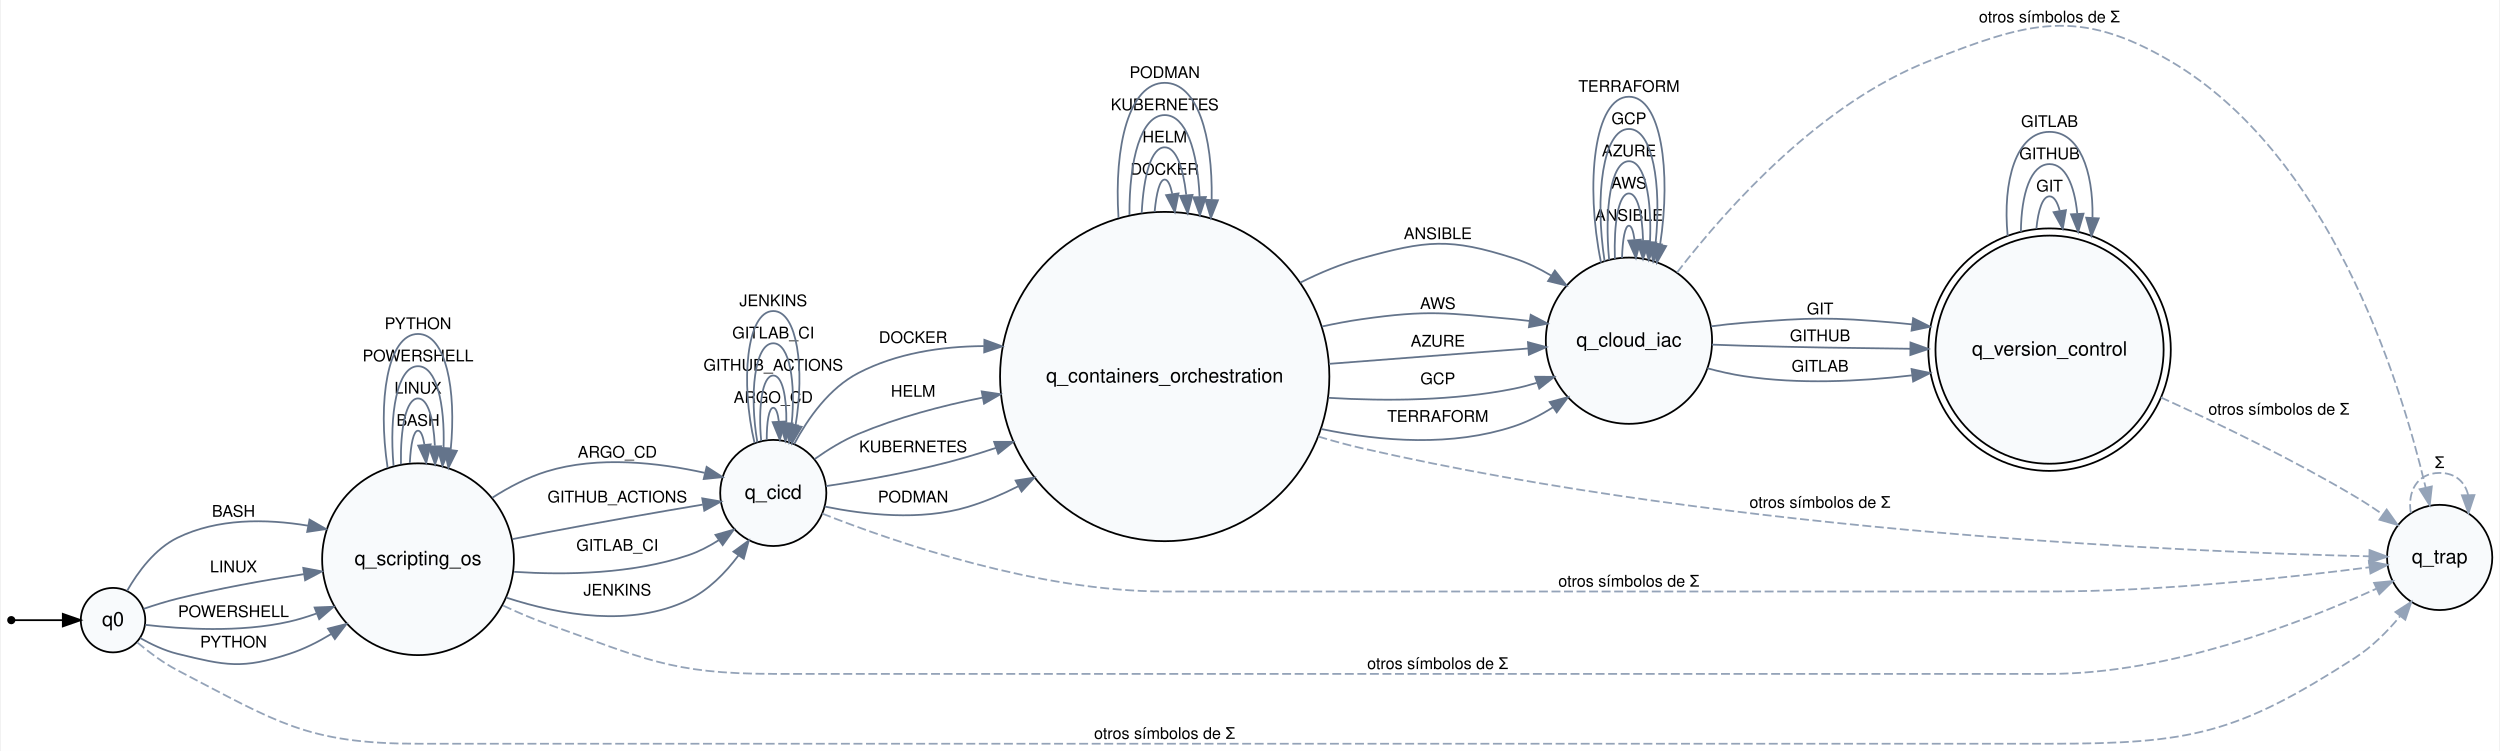
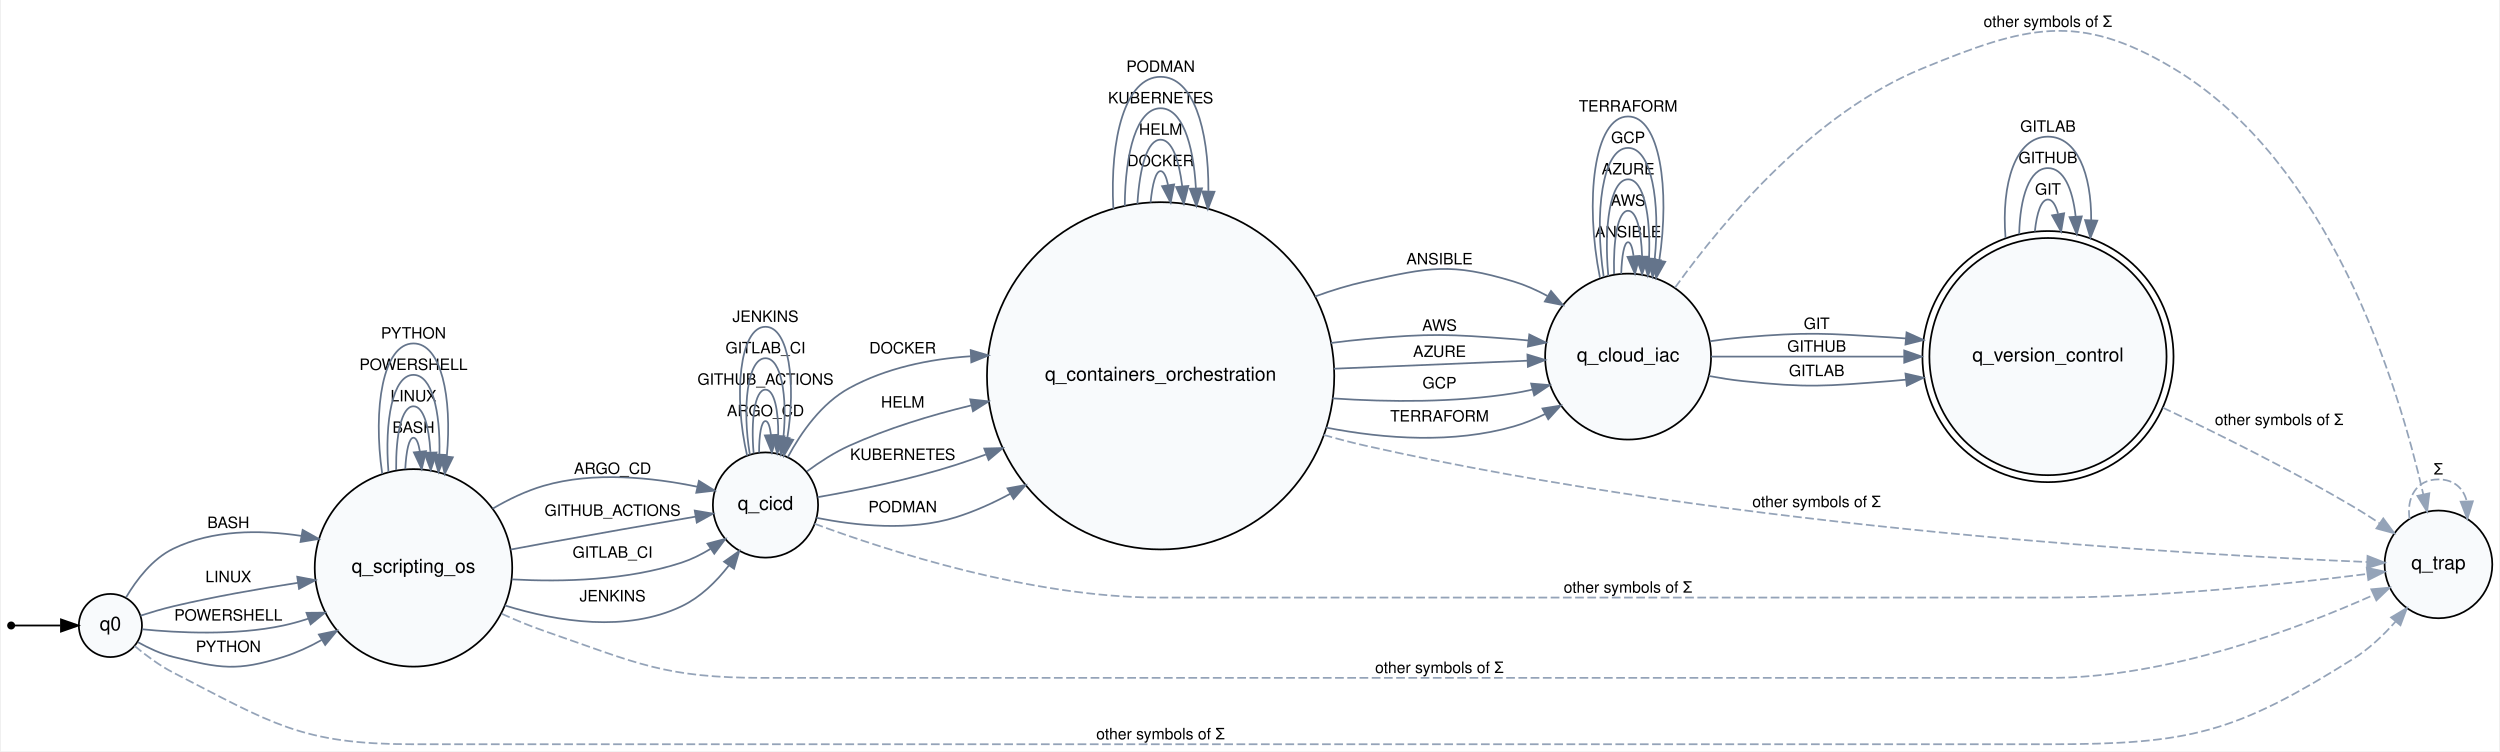
- <svg xmlns="http://www.w3.org/2000/svg" width="1395pt" height="419pt" viewBox="0.00 0.00 1394.67 419.20">
-   <g id="graph0" class="graph" transform="scale(1 1) rotate(0) translate(4 415.2044)">
-     <polygon fill="#ffffff" stroke="transparent" points="-4,4 -4,-415.204 1390.67,-415.204 1390.67,4 -4,4" />
+ <svg xmlns="http://www.w3.org/2000/svg" width="1431pt" height="430pt" viewBox="0.00 0.00 1430.56 430.22">
+   <g id="graph0" class="graph" transform="scale(1 1) rotate(0) translate(4 426.22)">
+     <polygon fill="white" stroke="transparent" points="-4,4 -4,-426.22 1426.56,-426.22 1426.56,4 -4,4" />
    <g id="node1" class="node">
-       <ellipse fill="#000000" stroke="#000000" cx="1.8" cy="-69" rx="1.8" ry="1.8" />
+       <ellipse fill="black" stroke="black" cx="1.8" cy="-68" rx="1.8" ry="1.8" />
    </g>
    <g id="node2" class="node">
-       <ellipse fill="#f8fafc" stroke="#000000" cx="58.6" cy="-69" rx="18" ry="18" />
-       <text text-anchor="middle" x="58.6" y="-65.7" font-family="Helvetica,sans-Serif" font-size="11.00" fill="#000000">q0</text>
+       <ellipse fill="#f8fafc" stroke="black" cx="58.64" cy="-68" rx="18.08" ry="18.08" />
+       <text text-anchor="middle" x="58.64" y="-65.2" font-family="Helvetica,sans-Serif" font-size="11.00">q0</text>
    </g>
    <g id="edge1" class="edge">
-       <path fill="none" stroke="#000000" d="M3.69,-69C8.052,-69 19.311,-69 30.506,-69" />
-       <polygon fill="#000000" stroke="#000000" points="30.57,-72.5 40.57,-69 30.57,-65.5 30.57,-72.5" />
+       <path fill="none" stroke="black" d="M3.75,-68C7.06,-68 18.5,-68 29.99,-68" />
+       <polygon fill="black" stroke="black" points="30.33,-71.5 40.33,-68 30.33,-64.5 30.33,-71.5" />
    </g>
    <g id="node6" class="node">
-       <ellipse fill="#f8fafc" stroke="#000000" cx="228.869" cy="-103" rx="53.528" ry="53.528" />
-       <text text-anchor="middle" x="228.869" y="-99.7" font-family="Helvetica,sans-Serif" font-size="11.00" fill="#000000">q_scripting_os</text>
+       <ellipse fill="#f8fafc" stroke="black" cx="232.21" cy="-101" rx="56.55" ry="56.55" />
+       <text text-anchor="middle" x="232.21" y="-98.2" font-family="Helvetica,sans-Serif" font-size="11.00">q_scripting_os</text>
    </g>
    <g id="edge2" class="edge">
-       <path fill="none" stroke="#64748b" d="M66.476,-85.403C72.541,-95.982 82.019,-108.87 94.6,-115 116.875,-125.853 143.691,-125.676 167.482,-121.737" />
-       <polygon fill="#64748b" stroke="#64748b" points="168.3,-125.144 177.471,-119.84 166.994,-118.267 168.3,-125.144" />
-       <text text-anchor="middle" x="125.853" y="-126.7" font-family="Helvetica,sans-Serif" font-size="9.00" fill="#000000">BASH</text>
+       <path fill="none" stroke="#64748b" d="M67.63,-84.14C73.58,-94.18 82.72,-106.23 94.68,-112 117.08,-122.8 143.96,-122.94 167.92,-119.33" />
+       <polygon fill="#64748b" stroke="#64748b" points="168.74,-122.74 177.99,-117.57 167.53,-115.84 168.74,-122.74" />
+       <text text-anchor="middle" x="126.18" y="-123.8" font-family="Helvetica,sans-Serif" font-size="9.00">BASH</text>
    </g>
    <g id="edge3" class="edge">
-       <path fill="none" stroke="#64748b" d="M75.649,-75.302C81.587,-77.331 88.332,-79.452 94.6,-81 117.37,-86.623 142.676,-91.193 165.125,-94.682" />
-       <polygon fill="#64748b" stroke="#64748b" points="164.808,-98.174 175.219,-96.209 165.855,-91.252 164.808,-98.174" />
-       <text text-anchor="middle" x="125.853" y="-95.7" font-family="Helvetica,sans-Serif" font-size="9.00" fill="#000000">LINUX</text>
+       <path fill="none" stroke="#64748b" d="M75.9,-73.64C81.77,-75.54 88.47,-77.53 94.68,-79 117.78,-84.46 143.4,-88.98 166.15,-92.48" />
+       <polygon fill="#64748b" stroke="#64748b" points="165.64,-95.94 176.04,-93.96 166.67,-89.02 165.64,-95.94" />
+       <text text-anchor="middle" x="126.18" y="-92.8" font-family="Helvetica,sans-Serif" font-size="9.00">LINUX</text>
    </g>
    <g id="edge4" class="edge">
-       <path fill="none" stroke="#64748b" d="M76.666,-66.374C96.632,-64.042 129.602,-61.883 157.105,-68.2 162.121,-69.352 167.194,-70.903 172.201,-72.714" />
-       <polygon fill="#64748b" stroke="#64748b" points="171.13,-76.054 181.716,-76.477 173.704,-69.544 171.13,-76.054" />
-       <text text-anchor="middle" x="125.853" y="-70.7" font-family="Helvetica,sans-Serif" font-size="9.00" fill="#000000">POWERSHELL</text>
+       <path fill="none" stroke="#64748b" d="M76.87,-65.84C96.63,-63.86 129.89,-62.05 157.68,-68 162.39,-69.01 167.17,-70.34 171.9,-71.9" />
+       <polygon fill="#64748b" stroke="#64748b" points="170.94,-75.27 181.53,-75.36 173.31,-68.68 170.94,-75.27" />
+       <text text-anchor="middle" x="126.18" y="-70.8" font-family="Helvetica,sans-Serif" font-size="9.00">POWERSHELL</text>
    </g>
    <g id="edge5" class="edge">
-       <path fill="none" stroke="#64748b" d="M73.719,-59.035C79.922,-55.511 87.341,-51.981 94.6,-50.2 121.58,-43.58 130.71,-41.536 157.105,-50.2 165.133,-52.835 173.002,-56.75 180.415,-61.278" />
-       <polygon fill="#64748b" stroke="#64748b" points="178.608,-64.278 188.89,-66.835 182.447,-58.424 178.608,-64.278" />
-       <text text-anchor="middle" x="125.853" y="-53.7" font-family="Helvetica,sans-Serif" font-size="9.00" fill="#000000">PYTHON</text>
+       <path fill="none" stroke="#64748b" d="M74.38,-58.46C80.42,-55.08 87.63,-51.7 94.68,-50 121.9,-43.42 130.96,-41.64 157.68,-50 165.19,-52.35 172.6,-55.76 179.66,-59.73" />
+       <polygon fill="#64748b" stroke="#64748b" points="178.03,-62.83 188.4,-65.01 181.65,-56.84 178.03,-62.83" />
+       <text text-anchor="middle" x="126.18" y="-52.8" font-family="Helvetica,sans-Serif" font-size="9.00">PYTHON</text>
    </g>
    <g id="node7" class="node">
-       <ellipse fill="#f8fafc" stroke="#000000" cx="1357.483" cy="-104" rx="29.375" ry="29.375" />
-       <text text-anchor="middle" x="1357.483" y="-100.7" font-family="Helvetica,sans-Serif" font-size="11.00" fill="#000000">q_trap</text>
+       <ellipse fill="#f8fafc" stroke="black" cx="1391.89" cy="-103" rx="30.84" ry="30.84" />
+       <text text-anchor="middle" x="1391.89" y="-100.2" font-family="Helvetica,sans-Serif" font-size="11.00">q_trap</text>
    </g>
    <g id="edge42" class="edge">
-       <path fill="none" stroke="#94a3b8" stroke-dasharray="5,2" d="M72.146,-56.55C78.573,-51.165 86.588,-45.158 94.6,-41 149.981,-12.259 166.474,0 228.869,0 228.869,0 228.869,0 1139.695,0 1218.462,0 1244.086,-5.333 1310.297,-48 1319.691,-54.054 1328.197,-62.553 1335.318,-71.105" />
-       <polygon fill="#94a3b8" stroke="#94a3b8" points="1332.777,-73.536 1341.704,-79.242 1338.284,-69.214 1332.777,-73.536" />
-       <text text-anchor="middle" x="645.717" y="-2.7" font-family="Helvetica,sans-Serif" font-size="9.00" fill="#000000">otros símbolos de Σ</text>
+       <path fill="none" stroke="#94a3b8" stroke-dasharray="5,2" d="M72.51,-56.26C78.82,-50.99 86.75,-45.07 94.68,-41 151.05,-12.07 167.85,0 231.21,0 231.21,0 231.21,0 1169.27,0 1249.59,0 1275.22,-6.26 1343.22,-49 1352.11,-54.59 1360.3,-62.32 1367.29,-70.2" />
+       <polygon fill="#94a3b8" stroke="#94a3b8" points="1364.76,-72.62 1373.87,-78.04 1370.13,-68.13 1364.76,-72.62" />
+       <text text-anchor="middle" x="660.09" y="-2.8" font-family="Helvetica,sans-Serif" font-size="9.00">other symbols of Σ</text>
    </g>
    <g id="node3" class="node">
-       <ellipse fill="#f8fafc" stroke="#000000" cx="427.193" cy="-140" rx="29.625" ry="29.625" />
-       <text text-anchor="middle" x="427.193" y="-136.7" font-family="Helvetica,sans-Serif" font-size="11.00" fill="#000000">q_cicd</text>
+       <ellipse fill="#f8fafc" stroke="black" cx="433.8" cy="-137" rx="30.13" ry="30.13" />
+       <text text-anchor="middle" x="433.8" y="-134.2" font-family="Helvetica,sans-Serif" font-size="11.00">q_cicd</text>
    </g>
    <g id="edge6" class="edge">
-       <path fill="none" stroke="#64748b" d="M423.537,-169.726C423.537,-179.635 424.755,-187.562 427.193,-187.562 428.716,-187.562 429.764,-184.466 430.335,-179.724" />
-       <polygon fill="#64748b" stroke="#64748b" points="433.831,-179.893 430.849,-169.726 426.84,-179.534 433.831,-179.893" />
-       <text text-anchor="middle" x="427.193" y="-190.262" font-family="Helvetica,sans-Serif" font-size="9.00" fill="#000000">ARGO_CD</text>
+       <path fill="none" stroke="#64748b" d="M430.14,-167.04C430.14,-177.06 431.36,-185.07 433.8,-185.07 435.32,-185.07 436.37,-181.94 436.94,-177.15" />
+       <polygon fill="#64748b" stroke="#64748b" points="440.44,-177.21 437.45,-167.04 433.45,-176.85 440.44,-177.21" />
+       <text text-anchor="middle" x="433.8" y="-187.87" font-family="Helvetica,sans-Serif" font-size="9.00">ARGO_CD</text>
    </g>
    <g id="edge8" class="edge">
-       <path fill="none" stroke="#64748b" d="M420.459,-168.986C418.702,-187.625 420.947,-205.562 427.193,-205.562 432.268,-205.562 434.701,-193.721 434.493,-179.283" />
-       <polygon fill="#64748b" stroke="#64748b" points="437.971,-178.779 433.927,-168.986 430.981,-179.163 437.971,-178.779" />
-       <text text-anchor="middle" x="427.193" y="-208.262" font-family="Helvetica,sans-Serif" font-size="9.00" fill="#000000">GITHUB_ACTIONS</text>
+       <path fill="none" stroke="#64748b" d="M427.03,-166.55C425.34,-185.21 427.59,-203.07 433.8,-203.07 438.84,-203.07 441.28,-191.28 441.1,-176.85" />
+       <polygon fill="#64748b" stroke="#64748b" points="444.58,-176.36 440.56,-166.55 437.59,-176.72 444.58,-176.36" />
+       <text text-anchor="middle" x="433.8" y="-205.87" font-family="Helvetica,sans-Serif" font-size="9.00">GITHUB_ACTIONS</text>
    </g>
    <g id="edge9" class="edge">
-       <path fill="none" stroke="#64748b" d="M418.324,-168.253C413.725,-194.784 416.681,-223.562 427.193,-223.562 436.391,-223.562 439.804,-201.529 437.433,-178.247" />
-       <polygon fill="#64748b" stroke="#64748b" points="440.888,-177.685 436.062,-168.253 433.953,-178.636 440.888,-177.685" />
-       <text text-anchor="middle" x="427.193" y="-226.262" font-family="Helvetica,sans-Serif" font-size="9.00" fill="#000000">GITLAB_CI</text>
+       <path fill="none" stroke="#64748b" d="M424.86,-165.86C420.36,-192.43 423.34,-221.07 433.8,-221.07 442.95,-221.07 446.37,-199.14 444.08,-175.86" />
+       <polygon fill="#64748b" stroke="#64748b" points="447.53,-175.31 442.74,-165.86 440.6,-176.23 447.53,-175.31" />
+       <text text-anchor="middle" x="433.8" y="-223.87" font-family="Helvetica,sans-Serif" font-size="9.00">GITLAB_CI</text>
    </g>
    <g id="edge11" class="edge">
-       <path fill="none" stroke="#64748b" d="M416.756,-167.817C408.746,-201.67 412.225,-241.562 427.193,-241.562 440.699,-241.562 444.851,-209.081 439.647,-177.865" />
-       <polygon fill="#64748b" stroke="#64748b" points="443.03,-176.932 437.63,-167.817 436.167,-178.31 443.03,-176.932" />
-       <text text-anchor="middle" x="427.193" y="-244.262" font-family="Helvetica,sans-Serif" font-size="9.00" fill="#000000">JENKINS</text>
+       <path fill="none" stroke="#64748b" d="M423.3,-165.21C415.37,-199.18 418.87,-239.07 433.8,-239.07 447.27,-239.07 451.44,-206.59 446.29,-175.29" />
+       <polygon fill="#64748b" stroke="#64748b" points="449.67,-174.34 444.3,-165.21 442.81,-175.7 449.67,-174.34" />
+       <text text-anchor="middle" x="433.8" y="-241.87" font-family="Helvetica,sans-Serif" font-size="9.00">JENKINS</text>
    </g>
    <g id="node5" class="node">
-       <ellipse fill="#f8fafc" stroke="#000000" cx="645.717" cy="-205" rx="91.92" ry="91.92" />
-       <text text-anchor="middle" x="645.717" y="-201.7" font-family="Helvetica,sans-Serif" font-size="11.00" fill="#000000">q_containers_orchestration</text>
+       <ellipse fill="#f8fafc" stroke="black" cx="660.09" cy="-211" rx="99.44" ry="99.44" />
+       <text text-anchor="middle" x="660.09" y="-208.2" font-family="Helvetica,sans-Serif" font-size="11.00">q_containers_orchestration</text>
    </g>
    <g id="edge7" class="edge">
-       <path fill="none" stroke="#64748b" d="M438.807,-167.216C446.642,-181.871 458.532,-198.621 474.755,-207 495.986,-217.965 520.769,-221.836 544.772,-221.991" />
-       <polygon fill="#64748b" stroke="#64748b" points="545.051,-225.487 554.998,-221.839 544.947,-218.488 545.051,-225.487" />
-       <text text-anchor="middle" x="505.256" y="-223.7" font-family="Helvetica,sans-Serif" font-size="9.00" fill="#000000">DOCKER</text>
+       <path fill="none" stroke="#64748b" d="M446.53,-164.31C454.31,-178.8 466.01,-195.36 481.87,-204 502.8,-215.41 527.29,-220.56 551.26,-222.19" />
+       <polygon fill="#64748b" stroke="#64748b" points="551.34,-225.69 561.49,-222.68 551.67,-218.7 551.34,-225.69" />
+       <text text-anchor="middle" x="512.37" y="-223.8" font-family="Helvetica,sans-Serif" font-size="9.00">DOCKER</text>
    </g>
    <g id="edge10" class="edge">
-       <path fill="none" stroke="#64748b" d="M450.238,-158.888C457.682,-164.171 466.224,-169.435 474.755,-173 496.453,-182.066 520.77,-188.578 544.105,-193.25" />
-       <polygon fill="#64748b" stroke="#64748b" points="543.557,-196.708 554.035,-195.142 544.867,-189.832 543.557,-196.708" />
-       <text text-anchor="middle" x="505.256" y="-193.7" font-family="Helvetica,sans-Serif" font-size="9.00" fill="#000000">HELM</text>
+       <path fill="none" stroke="#64748b" d="M457.59,-156.29C464.96,-161.72 473.41,-167.19 481.87,-171 503.63,-180.82 528.01,-188.33 551.57,-194.03" />
+       <polygon fill="#64748b" stroke="#64748b" points="551.07,-197.51 561.6,-196.37 552.65,-190.69 551.07,-197.51" />
+       <text text-anchor="middle" x="512.37" y="-192.8" font-family="Helvetica,sans-Serif" font-size="9.00">HELM</text>
    </g>
    <g id="edge12" class="edge">
-       <path fill="none" stroke="#64748b" d="M456.601,-143.821C478.659,-147.083 509.451,-152.481 535.757,-160.2 540.95,-161.724 546.233,-163.406 551.535,-165.198" />
-       <polygon fill="#64748b" stroke="#64748b" points="550.486,-168.539 561.081,-168.532 552.795,-161.931 550.486,-168.539" />
-       <text text-anchor="middle" x="505.256" y="-162.7" font-family="Helvetica,sans-Serif" font-size="9.00" fill="#000000">KUBERNETES</text>
+       <path fill="none" stroke="#64748b" d="M463.66,-141.49C485.67,-145.31 516.57,-151.53 542.87,-160 548.51,-161.82 554.25,-163.82 560,-165.94" />
+       <polygon fill="#64748b" stroke="#64748b" points="559.1,-169.34 569.69,-169.62 561.58,-162.79 559.1,-169.34" />
+       <text text-anchor="middle" x="512.37" y="-162.8" font-family="Helvetica,sans-Serif" font-size="9.00">KUBERNETES</text>
    </g>
    <g id="edge13" class="edge">
-       <path fill="none" stroke="#64748b" d="M455.927,-132.418C478.176,-127.853 509.52,-124.302 535.757,-132.2 545.294,-135.071 554.765,-139.068 563.916,-143.726" />
-       <polygon fill="#64748b" stroke="#64748b" points="562.487,-146.931 572.952,-148.587 565.804,-140.767 562.487,-146.931" />
-       <text text-anchor="middle" x="505.256" y="-134.7" font-family="Helvetica,sans-Serif" font-size="9.00" fill="#000000">PODMAN</text>
+       <path fill="none" stroke="#64748b" d="M463,-129.68C485.21,-125.21 516.68,-121.77 542.87,-130 553.48,-133.33 563.98,-138.02 574.06,-143.48" />
+       <polygon fill="#64748b" stroke="#64748b" points="572.39,-146.55 582.81,-148.45 575.85,-140.47 572.39,-146.55" />
+       <text text-anchor="middle" x="512.37" y="-132.8" font-family="Helvetica,sans-Serif" font-size="9.00">PODMAN</text>
    </g>
    <g id="edge43" class="edge">
-       <path fill="none" stroke="#94a3b8" stroke-dasharray="5,2" d="M454.577,-128.47C495.43,-112.342 575.103,-85 645.717,-85 645.717,-85 645.717,-85 1139.695,-85 1202.283,-85 1274.606,-92.884 1318.153,-98.495" />
-       <polygon fill="#94a3b8" stroke="#94a3b8" points="1317.945,-101.997 1328.316,-99.83 1318.857,-95.057 1317.945,-101.997" />
-       <text text-anchor="middle" x="904.889" y="-87.7" font-family="Helvetica,sans-Serif" font-size="9.00" fill="#000000">otros símbolos de Σ</text>
+       <path fill="none" stroke="#94a3b8" stroke-dasharray="5,2" d="M461.93,-126.27C503.62,-110.79 586.27,-84 659.09,-84 659.09,-84 659.09,-84 1169.27,-84 1233.08,-84 1306.86,-91.92 1351.14,-97.53" />
+       <polygon fill="#94a3b8" stroke="#94a3b8" points="1350.84,-101.02 1361.21,-98.83 1351.74,-94.08 1350.84,-101.02" />
+       <text text-anchor="middle" x="927.81" y="-86.8" font-family="Helvetica,sans-Serif" font-size="9.00">other symbols of Σ</text>
    </g>
    <g id="node4" class="node">
-       <ellipse fill="#f8fafc" stroke="#000000" cx="904.889" cy="-225" rx="46.41" ry="46.41" />
-       <text text-anchor="middle" x="904.889" y="-221.7" font-family="Helvetica,sans-Serif" font-size="11.00" fill="#000000">q_cloud_iac</text>
+       <ellipse fill="#f8fafc" stroke="black" cx="927.81" cy="-222" rx="47.51" ry="47.51" />
+       <text text-anchor="middle" x="927.81" y="-219.2" font-family="Helvetica,sans-Serif" font-size="11.00">q_cloud_iac</text>
    </g>
    <g id="edge14" class="edge">
-       <path fill="none" stroke="#64748b" d="M901.011,-271.171C901.36,-281.586 902.653,-289.204 904.889,-289.204 906.286,-289.204 907.315,-286.229 907.976,-281.454" />
-       <polygon fill="#64748b" stroke="#64748b" points="911.489,-281.41 908.767,-271.171 904.51,-280.873 911.489,-281.41" />
-       <text text-anchor="middle" x="904.889" y="-291.904" font-family="Helvetica,sans-Serif" font-size="9.00" fill="#000000">ANSIBLE</text>
+       <path fill="none" stroke="#64748b" d="M923.87,-269.4C924.24,-279.88 925.56,-287.51 927.81,-287.51 929.22,-287.51 930.27,-284.53 930.94,-279.73" />
+       <polygon fill="#64748b" stroke="#64748b" points="934.46,-279.65 931.75,-269.4 927.48,-279.1 934.46,-279.65" />
+       <text text-anchor="middle" x="927.81" y="-290.31" font-family="Helvetica,sans-Serif" font-size="9.00">ANSIBLE</text>
    </g>
    <g id="edge15" class="edge">
-       <path fill="none" stroke="#64748b" d="M897.034,-270.649C896.391,-290.343 899.009,-307.204 904.889,-307.204 909.712,-307.204 912.341,-295.858 912.774,-280.909" />
-       <polygon fill="#64748b" stroke="#64748b" points="916.274,-280.638 912.744,-270.649 909.274,-280.659 916.274,-280.638" />
-       <text text-anchor="middle" x="904.889" y="-309.904" font-family="Helvetica,sans-Serif" font-size="9.00" fill="#000000">AWS</text>
+       <path fill="none" stroke="#64748b" d="M919.78,-269.22C919.23,-288.86 921.91,-305.51 927.81,-305.51 932.66,-305.51 935.33,-294.3 935.83,-279.43" />
+       <polygon fill="#64748b" stroke="#64748b" points="939.33,-279.22 935.84,-269.22 932.33,-279.21 939.33,-279.22" />
+       <text text-anchor="middle" x="927.81" y="-308.31" font-family="Helvetica,sans-Serif" font-size="9.00">AWS</text>
    </g>
    <g id="edge16" class="edge">
-       <path fill="none" stroke="#64748b" d="M893.83,-270.083C891.11,-298.288 894.796,-325.204 904.889,-325.204 913.759,-325.204 917.681,-304.412 916.654,-280.227" />
-       <polygon fill="#64748b" stroke="#64748b" points="920.134,-279.816 915.947,-270.083 913.151,-280.302 920.134,-279.816" />
-       <text text-anchor="middle" x="904.889" y="-327.904" font-family="Helvetica,sans-Serif" font-size="9.00" fill="#000000">AZURE</text>
+       <path fill="none" stroke="#64748b" d="M916.49,-268.2C913.82,-296.57 917.59,-323.51 927.81,-323.51 936.8,-323.51 940.8,-302.7 939.82,-278.4" />
+       <polygon fill="#64748b" stroke="#64748b" points="943.3,-277.94 939.13,-268.2 936.31,-278.41 943.3,-277.94" />
+       <text text-anchor="middle" x="927.81" y="-326.31" font-family="Helvetica,sans-Serif" font-size="9.00">AZURE</text>
    </g>
    <g id="edge17" class="edge">
-       <path fill="none" stroke="#64748b" d="M891.319,-269.26C885.708,-305.533 890.231,-343.204 904.889,-343.204 918.172,-343.204 923.133,-312.265 919.77,-279.466" />
-       <polygon fill="#64748b" stroke="#64748b" points="923.204,-278.733 918.459,-269.26 916.261,-279.625 923.204,-278.733" />
-       <text text-anchor="middle" x="904.889" y="-345.904" font-family="Helvetica,sans-Serif" font-size="9.00" fill="#000000">GCP</text>
+       <path fill="none" stroke="#64748b" d="M913.84,-267.68C908.35,-304.06 913,-341.51 927.81,-341.51 941.23,-341.51 946.31,-310.75 943.06,-277.91" />
+       <polygon fill="#64748b" stroke="#64748b" points="946.49,-277.17 941.78,-267.68 939.55,-278.04 946.49,-277.17" />
+       <text text-anchor="middle" x="927.81" y="-344.31" font-family="Helvetica,sans-Serif" font-size="9.00">GCP</text>
    </g>
    <g id="edge21" class="edge">
-       <path fill="none" stroke="#64748b" d="M889.308,-268.588C880.286,-312.494 885.48,-361.204 904.889,-361.204 922.819,-361.204 928.618,-319.632 922.283,-278.681" />
-       <polygon fill="#64748b" stroke="#64748b" points="925.683,-277.811 920.469,-268.588 918.794,-279.049 925.683,-277.811" />
-       <text text-anchor="middle" x="904.889" y="-363.904" font-family="Helvetica,sans-Serif" font-size="9.00" fill="#000000">TERRAFORM</text>
+       <path fill="none" stroke="#64748b" d="M911.72,-267.07C902.83,-311.11 908.2,-359.51 927.81,-359.51 945.97,-359.51 951.92,-318.03 945.65,-276.93" />
+       <polygon fill="#64748b" stroke="#64748b" points="949.09,-276.31 943.9,-267.07 942.2,-277.53 949.09,-276.31" />
+       <text text-anchor="middle" x="927.81" y="-362.31" font-family="Helvetica,sans-Serif" font-size="9.00">TERRAFORM</text>
    </g>
    <g id="edge44" class="edge">
-       <path fill="none" stroke="#94a3b8" stroke-dasharray="5,2" d="M931.763,-263.115C961.196,-301.214 1012.261,-357.421 1072.1,-381 1128.001,-403.027 1155.49,-411.446 1207.29,-381 1295.075,-329.403 1334.607,-206.395 1349.645,-143.101" />
-       <polygon fill="#94a3b8" stroke="#94a3b8" points="1353.113,-143.636 1351.933,-133.107 1346.289,-142.074 1353.113,-143.636" />
-       <text text-anchor="middle" x="1139.695" y="-402.7" font-family="Helvetica,sans-Serif" font-size="9.00" fill="#000000">otros símbolos de Σ</text>
+       <path fill="none" stroke="#94a3b8" stroke-dasharray="5,2" d="M954.69,-261.52C983.68,-301.78 1034.75,-361.77 1096.32,-387 1155.5,-411.25 1185.37,-419.9 1240.22,-387 1329.27,-333.59 1368.46,-207.81 1383.23,-143.06" />
+       <polygon fill="#94a3b8" stroke="#94a3b8" points="1386.67,-143.73 1385.4,-133.22 1379.83,-142.23 1386.67,-143.73" />
+       <text text-anchor="middle" x="1168.27" y="-410.8" font-family="Helvetica,sans-Serif" font-size="9.00">other symbols of Σ</text>
    </g>
    <g id="node8" class="node">
-       <ellipse fill="#f8fafc" stroke="#000000" cx="1139.695" cy="-220" rx="63.684" ry="63.684" />
-       <ellipse fill="none" stroke="#000000" cx="1139.695" cy="-220" rx="67.69" ry="67.69" />
-       <text text-anchor="middle" x="1139.695" y="-216.7" font-family="Helvetica,sans-Serif" font-size="11.00" fill="#000000">q_version_control</text>
+       <ellipse fill="#f8fafc" stroke="black" cx="1168.27" cy="-222" rx="67.91" ry="67.91" />
+       <ellipse fill="none" stroke="black" cx="1168.27" cy="-222" rx="71.9" ry="71.9" />
+       <text text-anchor="middle" x="1168.27" y="-219.2" font-family="Helvetica,sans-Serif" font-size="11.00">q_version_control</text>
    </g>
    <g id="edge18" class="edge">
-       <path fill="none" stroke="#64748b" d="M950.732,-233.021C956.887,-233.84 963.132,-234.539 969.093,-235 1006.761,-237.916 1016.461,-238.273 1054.1,-235 1056.988,-234.749 1059.926,-234.451 1062.888,-234.114" />
-       <polygon fill="#64748b" stroke="#64748b" points="1063.54,-237.56 1073.023,-232.835 1062.663,-230.615 1063.54,-237.56" />
-       <text text-anchor="middle" x="1011.596" y="-239.7" font-family="Helvetica,sans-Serif" font-size="9.00" fill="#000000">GIT</text>
+       <path fill="none" stroke="#64748b" d="M974.85,-230.82C981.04,-231.72 987.32,-232.49 993.32,-233 1030.96,-236.19 1040.61,-235.32 1078.32,-233 1081.16,-232.83 1084.05,-232.62 1086.96,-232.39" />
+       <polygon fill="#64748b" stroke="#64748b" points="1087.29,-235.87 1096.94,-231.51 1086.67,-228.9 1087.29,-235.87" />
+       <text text-anchor="middle" x="1035.82" y="-237.8" font-family="Helvetica,sans-Serif" font-size="9.00">GIT</text>
    </g>
    <g id="edge19" class="edge">
-       <path fill="none" stroke="#64748b" d="M951.174,-222.812C957.201,-222.577 963.294,-222.364 969.093,-222.2 999.42,-221.343 1032.789,-220.82 1061.91,-220.5" />
-       <polygon fill="#64748b" stroke="#64748b" points="1062.059,-223.999 1072.022,-220.396 1061.986,-217 1062.059,-223.999" />
-       <text text-anchor="middle" x="1011.596" y="-224.7" font-family="Helvetica,sans-Serif" font-size="9.00" fill="#000000">GITHUB</text>
+       <path fill="none" stroke="#64748b" d="M975.36,-222C1006.7,-222 1048.88,-222 1085.72,-222" />
+       <polygon fill="#64748b" stroke="#64748b" points="1085.95,-225.5 1095.95,-222 1085.95,-218.5 1085.95,-225.5" />
+       <text text-anchor="middle" x="1035.82" y="-224.8" font-family="Helvetica,sans-Serif" font-size="9.00">GITHUB</text>
    </g>
    <g id="edge20" class="edge">
-       <path fill="none" stroke="#64748b" d="M948.694,-209.598C955.449,-207.776 962.403,-206.208 969.093,-205.2 999.598,-200.603 1033.402,-202.164 1062.82,-205.647" />
-       <polygon fill="#64748b" stroke="#64748b" points="1062.667,-209.156 1073.03,-206.952 1063.554,-202.212 1062.667,-209.156" />
-       <text text-anchor="middle" x="1011.596" y="-207.7" font-family="Helvetica,sans-Serif" font-size="9.00" fill="#000000">GITLAB</text>
+       <path fill="none" stroke="#64748b" d="M974.08,-210.9C980.5,-209.7 987.05,-208.67 993.32,-208 1030.88,-203.97 1040.66,-205.05 1078.32,-208 1081.17,-208.22 1084.06,-208.49 1086.98,-208.78" />
+       <polygon fill="#64748b" stroke="#64748b" points="1086.66,-212.27 1096.98,-209.9 1087.44,-205.31 1086.66,-212.27" />
+       <text text-anchor="middle" x="1035.82" y="-210.8" font-family="Helvetica,sans-Serif" font-size="9.00">GITLAB</text>
    </g>
    <g id="edge22" class="edge">
-       <path fill="none" stroke="#64748b" d="M721.422,-257.433C732.5,-262.997 744.091,-267.79 755.678,-271 792.087,-281.088 804.714,-282.556 840.684,-271 847.775,-268.722 854.747,-265.34 861.331,-261.425" />
-       <polygon fill="#64748b" stroke="#64748b" points="863.534,-264.169 870.044,-255.81 859.742,-258.285 863.534,-264.169" />
-       <text text-anchor="middle" x="798.181" y="-281.7" font-family="Helvetica,sans-Serif" font-size="9.00" fill="#000000">ANSIBLE</text>
+       <path fill="none" stroke="#64748b" d="M748.52,-256.42C758.04,-259.91 767.75,-262.89 777.31,-265 814.19,-273.15 826.15,-275.95 862.31,-265 868.88,-263.01 875.4,-260.1 881.63,-256.72" />
+       <polygon fill="#64748b" stroke="#64748b" points="883.67,-259.58 890.51,-251.48 880.12,-253.55 883.67,-259.58" />
+       <text text-anchor="middle" x="819.81" y="-274.8" font-family="Helvetica,sans-Serif" font-size="9.00">ANSIBLE</text>
    </g>
    <g id="edge23" class="edge">
-       <path fill="none" stroke="#64748b" d="M733.461,-232.909C740.92,-234.555 748.395,-235.962 755.678,-237 793.08,-242.332 803.065,-240.485 840.684,-237 843.542,-236.735 846.463,-236.405 849.406,-236.026" />
-       <polygon fill="#64748b" stroke="#64748b" points="850.045,-239.47 859.438,-234.568 849.039,-232.543 850.045,-239.47" />
-       <text text-anchor="middle" x="798.181" y="-242.7" font-family="Helvetica,sans-Serif" font-size="9.00" fill="#000000">AWS</text>
+       <path fill="none" stroke="#64748b" d="M757.62,-229.79C764.26,-230.67 770.87,-231.42 777.31,-232 814.93,-235.37 824.64,-234.9 862.31,-232 865.02,-231.79 867.79,-231.53 870.59,-231.24" />
+       <polygon fill="#64748b" stroke="#64748b" points="871.24,-234.68 880.75,-230.02 870.41,-227.73 871.24,-234.68" />
+       <text text-anchor="middle" x="819.81" y="-236.8" font-family="Helvetica,sans-Serif" font-size="9.00">AWS</text>
    </g>
    <g id="edge24" class="edge">
-       <path fill="none" stroke="#64748b" d="M737.456,-212.079C774.51,-214.939 816.089,-218.147 848.543,-220.652" />
-       <polygon fill="#64748b" stroke="#64748b" points="848.502,-224.159 858.742,-221.439 849.041,-217.18 848.502,-224.159" />
-       <text text-anchor="middle" x="798.181" y="-221.7" font-family="Helvetica,sans-Serif" font-size="9.00" fill="#000000">AZURE</text>
+       <path fill="none" stroke="#64748b" d="M759.28,-215.06C796.63,-216.61 837.92,-218.32 870.16,-219.65" />
+       <polygon fill="#64748b" stroke="#64748b" points="870.15,-223.16 880.29,-220.07 870.44,-216.16 870.15,-223.16" />
+       <text text-anchor="middle" x="819.81" y="-221.8" font-family="Helvetica,sans-Serif" font-size="9.00">AZURE</text>
    </g>
    <g id="edge26" class="edge">
-       <path fill="none" stroke="#64748b" d="M737.191,-193.12C770.091,-191.125 807.309,-191.514 840.684,-198.2 844.881,-199.041 849.147,-200.162 853.381,-201.471" />
-       <polygon fill="#64748b" stroke="#64748b" points="852.563,-204.89 863.158,-204.819 854.831,-198.268 852.563,-204.89" />
-       <text text-anchor="middle" x="798.181" y="-200.7" font-family="Helvetica,sans-Serif" font-size="9.00" fill="#000000">GCP</text>
+       <path fill="none" stroke="#64748b" d="M758.5,-198.08C791.6,-195.83 828.71,-195.67 862.31,-201 865.79,-201.55 869.33,-202.26 872.88,-203.08" />
+       <polygon fill="#64748b" stroke="#64748b" points="872.29,-206.55 882.85,-205.67 874.05,-199.77 872.29,-206.55" />
+       <text text-anchor="middle" x="819.81" y="-203.8" font-family="Helvetica,sans-Serif" font-size="9.00">GCP</text>
    </g>
    <g id="edge30" class="edge">
-       <path fill="none" stroke="#64748b" d="M733.138,-175.708C767.313,-168.581 806.444,-165.854 840.684,-177.2 848.197,-179.69 855.545,-183.437 862.429,-187.76" />
-       <polygon fill="#64748b" stroke="#64748b" points="860.638,-190.774 870.879,-193.492 864.568,-184.982 860.638,-190.774" />
-       <text text-anchor="middle" x="798.181" y="-179.7" font-family="Helvetica,sans-Serif" font-size="9.00" fill="#000000">TERRAFORM</text>
+       <path fill="none" stroke="#64748b" d="M754.85,-181.34C789.09,-174.71 827.85,-172.18 862.31,-182 868.38,-183.73 874.44,-186.21 880.27,-189.11" />
+       <polygon fill="#64748b" stroke="#64748b" points="878.77,-192.27 889.23,-193.94 882.1,-186.11 878.77,-192.27" />
+       <text text-anchor="middle" x="819.81" y="-184.8" font-family="Helvetica,sans-Serif" font-size="9.00">TERRAFORM</text>
    </g>
    <g id="edge25" class="edge">
-       <path fill="none" stroke="#64748b" d="M640.078,-296.839C641.103,-307.801 642.983,-314.96 645.717,-314.96 647.469,-314.96 648.87,-312.022 649.92,-307.028" />
-       <polygon fill="#64748b" stroke="#64748b" points="653.427,-307.23 651.357,-296.839 646.495,-306.253 653.427,-307.23" />
-       <text text-anchor="middle" x="645.717" y="-317.66" font-family="Helvetica,sans-Serif" font-size="9.00" fill="#000000">DOCKER</text>
+       <path fill="none" stroke="#64748b" d="M654.33,-310.2C655.42,-321.15 657.34,-328.22 660.09,-328.22 661.84,-328.22 663.26,-325.32 664.34,-320.35" />
+       <polygon fill="#64748b" stroke="#64748b" points="667.85,-320.6 665.84,-310.2 660.92,-319.58 667.85,-320.6" />
+       <text text-anchor="middle" x="660.09" y="-331.02" font-family="Helvetica,sans-Serif" font-size="9.00">DOCKER</text>
    </g>
    <g id="edge27" class="edge">
-       <path fill="none" stroke="#64748b" d="M632.867,-296.151C633.948,-317.353 638.232,-332.96 645.717,-332.96 651.916,-332.96 655.919,-322.257 657.727,-306.537" />
-       <polygon fill="#64748b" stroke="#64748b" points="661.249,-306.402 658.568,-296.151 654.272,-305.836 661.249,-306.402" />
-       <text text-anchor="middle" x="645.717" y="-335.66" font-family="Helvetica,sans-Serif" font-size="9.00" fill="#000000">HELM</text>
+       <path fill="none" stroke="#64748b" d="M646.8,-309.45C648.1,-330.77 652.53,-346.22 660.09,-346.22 666.4,-346.22 670.53,-335.42 672.48,-319.43" />
+       <polygon fill="#64748b" stroke="#64748b" points="675.96,-319.73 673.37,-309.45 668.99,-319.1 675.96,-319.73" />
+       <text text-anchor="middle" x="660.09" y="-349.02" font-family="Helvetica,sans-Serif" font-size="9.00">HELM</text>
    </g>
    <g id="edge28" class="edge">
-       <path fill="none" stroke="#64748b" d="M626.033,-295.154C625.877,-326.06 632.439,-350.96 645.717,-350.96 657.492,-350.96 663.985,-331.382 665.197,-305.398" />
-       <polygon fill="#64748b" stroke="#64748b" points="668.701,-305.222 665.402,-295.154 661.702,-305.081 668.701,-305.222" />
-       <text text-anchor="middle" x="645.717" y="-353.66" font-family="Helvetica,sans-Serif" font-size="9.00" fill="#000000">KUBERNETES</text>
+       <path fill="none" stroke="#64748b" d="M639.56,-308.25C639.77,-339.48 646.61,-364.22 660.09,-364.22 672.03,-364.22 678.77,-344.76 680.29,-318.59" />
+       <polygon fill="#64748b" stroke="#64748b" points="683.79,-318.36 680.61,-308.25 676.8,-318.14 683.79,-318.36" />
+       <text text-anchor="middle" x="660.09" y="-367.02" font-family="Helvetica,sans-Serif" font-size="9.00">KUBERNETES</text>
    </g>
    <g id="edge29" class="edge">
-       <path fill="none" stroke="#64748b" d="M619.931,-293.552C617.298,-333.893 625.893,-368.96 645.717,-368.96 663.838,-368.96 672.577,-339.661 671.934,-303.816" />
-       <polygon fill="#64748b" stroke="#64748b" points="675.42,-303.396 671.504,-293.552 668.426,-303.689 675.42,-303.396" />
-       <text text-anchor="middle" x="645.717" y="-371.66" font-family="Helvetica,sans-Serif" font-size="9.00" fill="#000000">PODMAN</text>
+       <path fill="none" stroke="#64748b" d="M633.02,-306.51C630.89,-347.35 639.91,-382.22 660.09,-382.22 678.53,-382.22 687.65,-353.08 687.46,-316.89" />
+       <polygon fill="#64748b" stroke="#64748b" points="690.95,-316.41 687.16,-306.51 683.95,-316.61 690.95,-316.41" />
+       <text text-anchor="middle" x="660.09" y="-385.02" font-family="Helvetica,sans-Serif" font-size="9.00">PODMAN</text>
    </g>
    <g id="edge45" class="edge">
-       <path fill="none" stroke="#94a3b8" stroke-dasharray="5,2" d="M731.546,-171.496C739.626,-169.035 747.757,-166.812 755.678,-165 963.873,-117.36 1221.09,-106.915 1318.041,-104.634" />
-       <polygon fill="#94a3b8" stroke="#94a3b8" points="1318.337,-108.128 1328.258,-104.41 1318.183,-101.13 1318.337,-108.128" />
-       <text text-anchor="middle" x="1011.596" y="-131.7" font-family="Helvetica,sans-Serif" font-size="9.00" fill="#000000">otros símbolos de Σ</text>
+       <path fill="none" stroke="#94a3b8" stroke-dasharray="5,2" d="M753.49,-177.16C761.49,-174.85 769.5,-172.75 777.31,-171 990.2,-123.19 1252.52,-108.42 1351.03,-104.37" />
+       <polygon fill="#94a3b8" stroke="#94a3b8" points="1351.28,-107.86 1361.13,-103.97 1351,-100.87 1351.28,-107.86" />
+       <text text-anchor="middle" x="1035.82" y="-135.8" font-family="Helvetica,sans-Serif" font-size="9.00">other symbols of Σ</text>
    </g>
    <g id="edge31" class="edge">
-       <path fill="none" stroke="#64748b" d="M270.323,-137.337C279.753,-143.369 290.11,-148.75 300.632,-152 329.361,-160.872 363.353,-156.904 388.872,-151.248" />
-       <polygon fill="#64748b" stroke="#64748b" points="389.993,-154.579 398.901,-148.844 388.361,-147.772 389.993,-154.579" />
-       <text text-anchor="middle" x="340.131" y="-159.7" font-family="Helvetica,sans-Serif" font-size="9.00" fill="#000000">ARGO_CD</text>
+       <path fill="none" stroke="#64748b" d="M277.53,-134.9C286.73,-140.3 296.7,-145.07 306.73,-148 335.46,-156.4 369.31,-152.74 394.7,-147.48" />
+       <polygon fill="#64748b" stroke="#64748b" points="395.68,-150.85 404.68,-145.25 394.15,-144.02 395.68,-150.85" />
+       <text text-anchor="middle" x="346.23" y="-154.8" font-family="Helvetica,sans-Serif" font-size="9.00">ARGO_CD</text>
    </g>
    <g id="edge33" class="edge">
-       <path fill="none" stroke="#64748b" d="M281.736,-114.262C288.097,-115.555 294.506,-116.828 300.632,-118 329.765,-123.575 362.787,-129.295 387.794,-133.505" />
-       <polygon fill="#64748b" stroke="#64748b" points="387.546,-137.012 397.986,-135.212 388.702,-130.108 387.546,-137.012" />
-       <text text-anchor="middle" x="340.131" y="-134.7" font-family="Helvetica,sans-Serif" font-size="9.00" fill="#000000">GITHUB_ACTIONS</text>
+       <path fill="none" stroke="#64748b" d="M287.79,-111.49C294.18,-112.69 300.6,-113.88 306.73,-115 335.8,-120.3 368.69,-126.03 393.59,-130.32" />
+       <polygon fill="#64748b" stroke="#64748b" points="393.29,-133.82 403.73,-132.06 394.47,-126.92 393.29,-133.82" />
+       <text text-anchor="middle" x="346.23" y="-130.8" font-family="Helvetica,sans-Serif" font-size="9.00">GITHUB_ACTIONS</text>
    </g>
    <g id="edge34" class="edge">
-       <path fill="none" stroke="#64748b" d="M282.525,-95.977C311.931,-94.042 348.603,-94.81 379.63,-105.2 385.615,-107.204 391.478,-110.263 396.929,-113.752" />
-       <polygon fill="#64748b" stroke="#64748b" points="394.92,-116.618 405.116,-119.499 398.942,-110.889 394.92,-116.618" />
-       <text text-anchor="middle" x="340.131" y="-107.7" font-family="Helvetica,sans-Serif" font-size="9.00" fill="#000000">GITLAB_CI</text>
+       <path fill="none" stroke="#64748b" d="M288.5,-94.42C318.05,-92.79 354.64,-93.85 385.73,-104 391.44,-105.87 397.07,-108.68 402.34,-111.89" />
+       <polygon fill="#64748b" stroke="#64748b" points="400.57,-114.91 410.82,-117.58 404.47,-109.1 400.57,-114.91" />
+       <text text-anchor="middle" x="346.23" y="-106.8" font-family="Helvetica,sans-Serif" font-size="9.00">GITLAB_CI</text>
    </g>
    <g id="edge35" class="edge">
-       <path fill="none" stroke="#64748b" d="M278.219,-81.561C308.762,-71.605 348.039,-64.961 379.63,-80.2 390.925,-85.648 400.364,-95.227 407.777,-105.142" />
-       <polygon fill="#64748b" stroke="#64748b" points="404.962,-107.226 413.524,-113.468 410.723,-103.25 404.962,-107.226" />
-       <text text-anchor="middle" x="340.131" y="-82.7" font-family="Helvetica,sans-Serif" font-size="9.00" fill="#000000">JENKINS</text>
+       <path fill="none" stroke="#64748b" d="M284.51,-79.5C315.19,-70 354.21,-63.99 385.73,-79 396.51,-84.13 405.62,-93.07 412.87,-102.42" />
+       <polygon fill="#64748b" stroke="#64748b" points="410.09,-104.55 418.76,-110.65 415.79,-100.48 410.09,-104.55" />
+       <text text-anchor="middle" x="346.23" y="-81.8" font-family="Helvetica,sans-Serif" font-size="9.00">JENKINS</text>
    </g>
    <g id="edge32" class="edge">
-       <path fill="none" stroke="#64748b" d="M224.3,-156.83C224.831,-167.317 226.353,-174.763 228.869,-174.763 230.44,-174.763 231.625,-171.855 232.422,-167.113" />
-       <polygon fill="#64748b" stroke="#64748b" points="235.937,-167.125 233.437,-156.83 228.971,-166.438 235.937,-167.125" />
-       <text text-anchor="middle" x="228.869" y="-177.464" font-family="Helvetica,sans-Serif" font-size="9.00" fill="#000000">BASH</text>
+       <path fill="none" stroke="#64748b" d="M227.49,-157.55C228.07,-168.1 229.64,-175.53 232.21,-175.53 233.85,-175.53 235.08,-172.48 235.91,-167.51" />
+       <polygon fill="#64748b" stroke="#64748b" points="239.39,-167.85 236.92,-157.55 232.43,-167.14 239.39,-167.85" />
+       <text text-anchor="middle" x="232.21" y="-178.33" font-family="Helvetica,sans-Serif" font-size="9.00">BASH</text>
    </g>
    <g id="edge36" class="edge">
-       <path fill="none" stroke="#64748b" d="M219.335,-156.002C218.967,-176.122 222.145,-192.763 228.869,-192.763 234.384,-192.763 237.514,-181.565 238.257,-166.435" />
-       <polygon fill="#64748b" stroke="#64748b" points="241.763,-166.05 238.402,-156.002 234.763,-165.953 241.763,-166.05" />
-       <text text-anchor="middle" x="228.869" y="-195.464" font-family="Helvetica,sans-Serif" font-size="9.00" fill="#000000">LINUX</text>
+       <path fill="none" stroke="#64748b" d="M222.28,-157.01C222.06,-177.13 225.37,-193.53 232.21,-193.53 237.81,-193.53 241.04,-182.49 241.91,-167.42" />
+       <polygon fill="#64748b" stroke="#64748b" points="245.42,-167.08 242.13,-157.01 238.42,-166.93 245.42,-167.08" />
+       <text text-anchor="middle" x="232.21" y="-196.33" font-family="Helvetica,sans-Serif" font-size="9.00">LINUX</text>
    </g>
    <g id="edge37" class="edge">
-       <path fill="none" stroke="#64748b" d="M215.211,-155.115C212.662,-184.086 217.214,-210.763 228.869,-210.763 239.157,-210.763 243.911,-189.972 243.13,-165.167" />
-       <polygon fill="#64748b" stroke="#64748b" points="246.619,-164.887 242.526,-155.115 239.632,-165.307 246.619,-164.887" />
-       <text text-anchor="middle" x="228.869" y="-213.464" font-family="Helvetica,sans-Serif" font-size="9.00" fill="#000000">POWERSHELL</text>
+       <path fill="none" stroke="#64748b" d="M217.89,-155.88C215.52,-185.03 220.29,-211.53 232.21,-211.53 242.73,-211.53 247.68,-190.88 247.06,-165.98" />
+       <polygon fill="#64748b" stroke="#64748b" points="250.55,-165.68 246.52,-155.88 243.56,-166.05 250.55,-165.68" />
+       <text text-anchor="middle" x="232.21" y="-214.33" font-family="Helvetica,sans-Serif" font-size="9.00">POWERSHELL</text>
    </g>
    <g id="edge38" class="edge">
-       <path fill="none" stroke="#64748b" d="M211.902,-154.019C206.18,-191.355 211.835,-228.763 228.869,-228.763 244.371,-228.763 250.449,-197.774 247.102,-164.056" />
-       <polygon fill="#64748b" stroke="#64748b" points="250.56,-163.502 245.835,-154.019 243.615,-164.378 250.56,-163.502" />
-       <text text-anchor="middle" x="228.869" y="-231.464" font-family="Helvetica,sans-Serif" font-size="9.00" fill="#000000">PYTHON</text>
+       <path fill="none" stroke="#64748b" d="M214.32,-154.81C208.8,-192.4 214.76,-229.53 232.21,-229.53 248.08,-229.53 254.45,-198.78 251.3,-164.91" />
+       <polygon fill="#64748b" stroke="#64748b" points="254.76,-164.33 250.09,-154.81 247.81,-165.16 254.76,-164.33" />
+       <text text-anchor="middle" x="232.21" y="-232.33" font-family="Helvetica,sans-Serif" font-size="9.00">PYTHON</text>
    </g>
    <g id="edge46" class="edge">
-       <path fill="none" stroke="#94a3b8" stroke-dasharray="5,2" d="M276.404,-77.112C284.352,-73.38 292.62,-69.846 300.632,-67 354.918,-47.715 369.584,-39 427.193,-39 427.193,-39 427.193,-39 1139.695,-39 1206.32,-39 1279.801,-67.276 1322.111,-86.529" />
-       <polygon fill="#94a3b8" stroke="#94a3b8" points="1320.868,-89.811 1331.412,-90.846 1323.815,-83.462 1320.868,-89.811" />
-       <text text-anchor="middle" x="798.181" y="-41.7" font-family="Helvetica,sans-Serif" font-size="9.00" fill="#000000">otros símbolos de Σ</text>
+       <path fill="none" stroke="#94a3b8" stroke-dasharray="5,2" d="M282.74,-74.73C290.63,-71.13 298.81,-67.74 306.73,-65 360.88,-46.26 375.5,-38 432.8,-38 432.8,-38 432.8,-38 1169.27,-38 1236.93,-38 1311.68,-66.24 1354.78,-85.49" />
+       <polygon fill="#94a3b8" stroke="#94a3b8" points="1353.44,-88.73 1364,-89.69 1356.35,-82.36 1353.44,-88.73" />
+       <text text-anchor="middle" x="819.81" y="-40.8" font-family="Helvetica,sans-Serif" font-size="9.00">other symbols of Σ</text>
    </g>
    <g id="edge47" class="edge">
-       <path fill="none" stroke="#94a3b8" stroke-dasharray="5,2" d="M1341.386,-128.762C1339.399,-140.673 1344.765,-151.187 1357.483,-151.187 1366.426,-151.187 1371.734,-145.989 1373.406,-138.762" />
-       <polygon fill="#94a3b8" stroke="#94a3b8" points="1376.906,-138.822 1373.581,-128.762 1369.907,-138.7 1376.906,-138.822" />
-       <text text-anchor="middle" x="1357.483" y="-153.887" font-family="Helvetica,sans-Serif" font-size="9.00" fill="#000000">Σ</text>
+       <path fill="none" stroke="#94a3b8" stroke-dasharray="5,2" d="M1375.35,-129.04C1373.54,-141.12 1379.06,-151.67 1391.89,-151.67 1400.91,-151.67 1406.32,-146.45 1408.1,-139.15" />
+       <polygon fill="#94a3b8" stroke="#94a3b8" points="1411.6,-139.14 1408.43,-129.04 1404.61,-138.92 1411.6,-139.14" />
+       <text text-anchor="middle" x="1391.89" y="-154.47" font-family="Helvetica,sans-Serif" font-size="9.00">Σ</text>
    </g>
    <g id="edge48" class="edge">
-       <path fill="none" stroke="#94a3b8" stroke-dasharray="5,2" d="M1201.855,-193.32C1234.809,-178.387 1275.549,-158.65 1310.297,-138 1315.412,-134.96 1320.674,-131.517 1325.742,-128.019" />
-       <polygon fill="#94a3b8" stroke="#94a3b8" points="1327.899,-130.78 1334.031,-122.14 1323.85,-125.07 1327.899,-130.78" />
-       <text text-anchor="middle" x="1267.793" y="-183.7" font-family="Helvetica,sans-Serif" font-size="9.00" fill="#000000">otros símbolos de Σ</text>
+       <path fill="none" stroke="#94a3b8" stroke-dasharray="5,2" d="M1234.07,-192.74C1267.32,-177.03 1308.1,-156.69 1343.22,-136 1348.1,-133.13 1353.13,-129.92 1358.02,-126.67" />
+       <polygon fill="#94a3b8" stroke="#94a3b8" points="1360.3,-129.35 1366.6,-120.83 1356.36,-123.57 1360.3,-129.35" />
+       <text text-anchor="middle" x="1300.72" y="-182.8" font-family="Helvetica,sans-Serif" font-size="9.00">other symbols of Σ</text>
    </g>
    <g id="edge39" class="edge">
-       <path fill="none" stroke="#64748b" d="M1132.328,-287.458C1133.406,-298.225 1135.861,-305.595 1139.695,-305.595 1142.151,-305.595 1144.041,-302.57 1145.366,-297.566" />
-       <polygon fill="#64748b" stroke="#64748b" points="1148.859,-297.9 1147.062,-287.458 1141.955,-296.741 1148.859,-297.9" />
-       <text text-anchor="middle" x="1139.695" y="-308.295" font-family="Helvetica,sans-Serif" font-size="9.00" fill="#000000">GIT</text>
+       <path fill="none" stroke="#64748b" d="M1160.75,-293.62C1161.89,-304.54 1164.4,-311.95 1168.27,-311.95 1170.75,-311.95 1172.67,-308.91 1174.03,-303.85" />
+       <polygon fill="#64748b" stroke="#64748b" points="1177.54,-304.07 1175.79,-293.62 1170.64,-302.88 1177.54,-304.07" />
+       <text text-anchor="middle" x="1168.27" y="-314.75" font-family="Helvetica,sans-Serif" font-size="9.00">GIT</text>
    </g>
    <g id="edge40" class="edge">
-       <path fill="none" stroke="#64748b" d="M1123.699,-285.755C1123.863,-306.864 1129.195,-323.595 1139.695,-323.595 1148.39,-323.595 1153.541,-312.121 1155.148,-296.189" />
-       <polygon fill="#64748b" stroke="#64748b" points="1158.667,-295.924 1155.691,-285.755 1151.676,-295.56 1158.667,-295.924" />
-       <text text-anchor="middle" x="1139.695" y="-326.295" font-family="Helvetica,sans-Serif" font-size="9.00" fill="#000000">GITHUB</text>
+       <path fill="none" stroke="#64748b" d="M1151.79,-292.08C1152.21,-313.34 1157.7,-329.95 1168.27,-329.95 1177.11,-329.95 1182.39,-318.34 1184.13,-302.12" />
+       <polygon fill="#64748b" stroke="#64748b" points="1187.63,-302.28 1184.74,-292.08 1180.64,-301.85 1187.63,-302.28" />
+       <text text-anchor="middle" x="1168.27" y="-332.75" font-family="Helvetica,sans-Serif" font-size="9.00">GITHUB</text>
    </g>
    <g id="edge41" class="edge">
-       <path fill="none" stroke="#64748b" d="M1116.311,-283.498C1113.338,-314.318 1121.132,-341.595 1139.695,-341.595 1156.155,-341.595 1164.148,-320.148 1163.675,-293.801" />
-       <polygon fill="#64748b" stroke="#64748b" points="1167.151,-293.279 1163.079,-283.498 1160.162,-293.683 1167.151,-293.279" />
-       <text text-anchor="middle" x="1139.695" y="-344.295" font-family="Helvetica,sans-Serif" font-size="9.00" fill="#000000">GITLAB</text>
+       <path fill="none" stroke="#64748b" d="M1143.96,-290.02C1141.47,-321.01 1149.58,-347.95 1168.27,-347.95 1184.92,-347.95 1193.17,-326.58 1193.02,-300.02" />
+       <polygon fill="#64748b" stroke="#64748b" points="1196.51,-299.86 1192.58,-290.02 1189.52,-300.17 1196.51,-299.86" />
+       <text text-anchor="middle" x="1168.27" y="-350.75" font-family="Helvetica,sans-Serif" font-size="9.00">GITLAB</text>
    </g>
  </g>
</svg>
